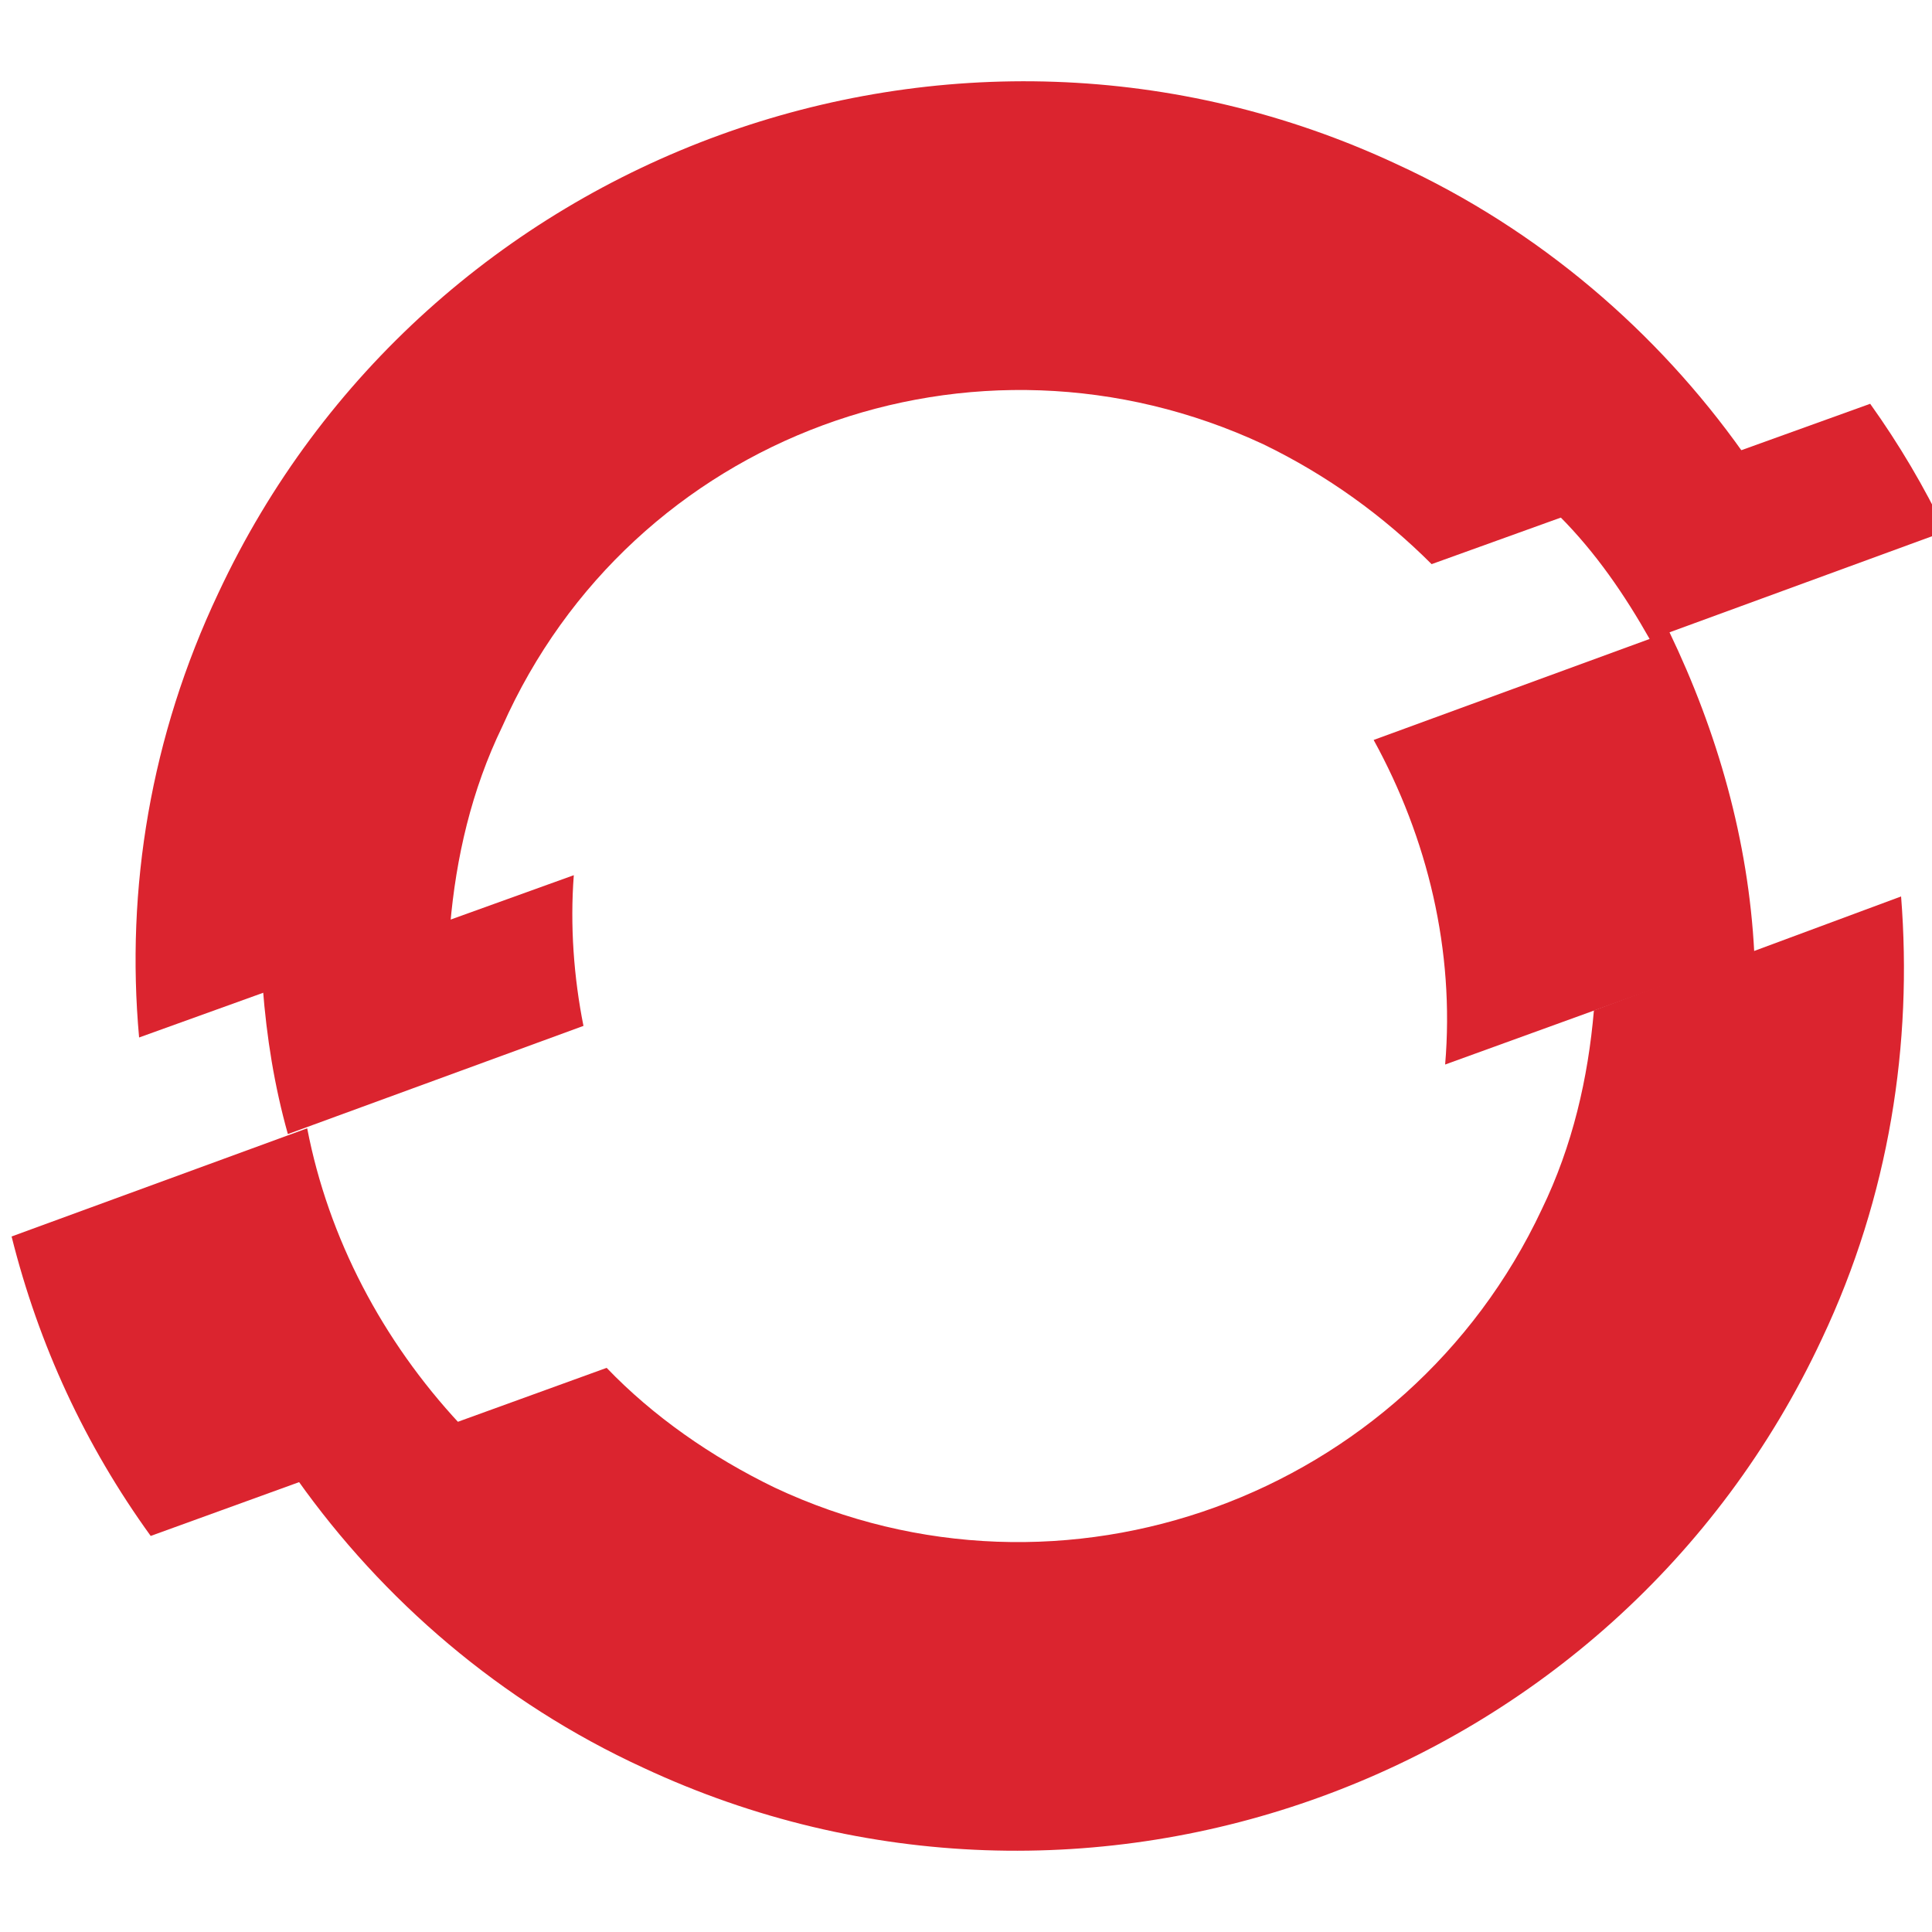
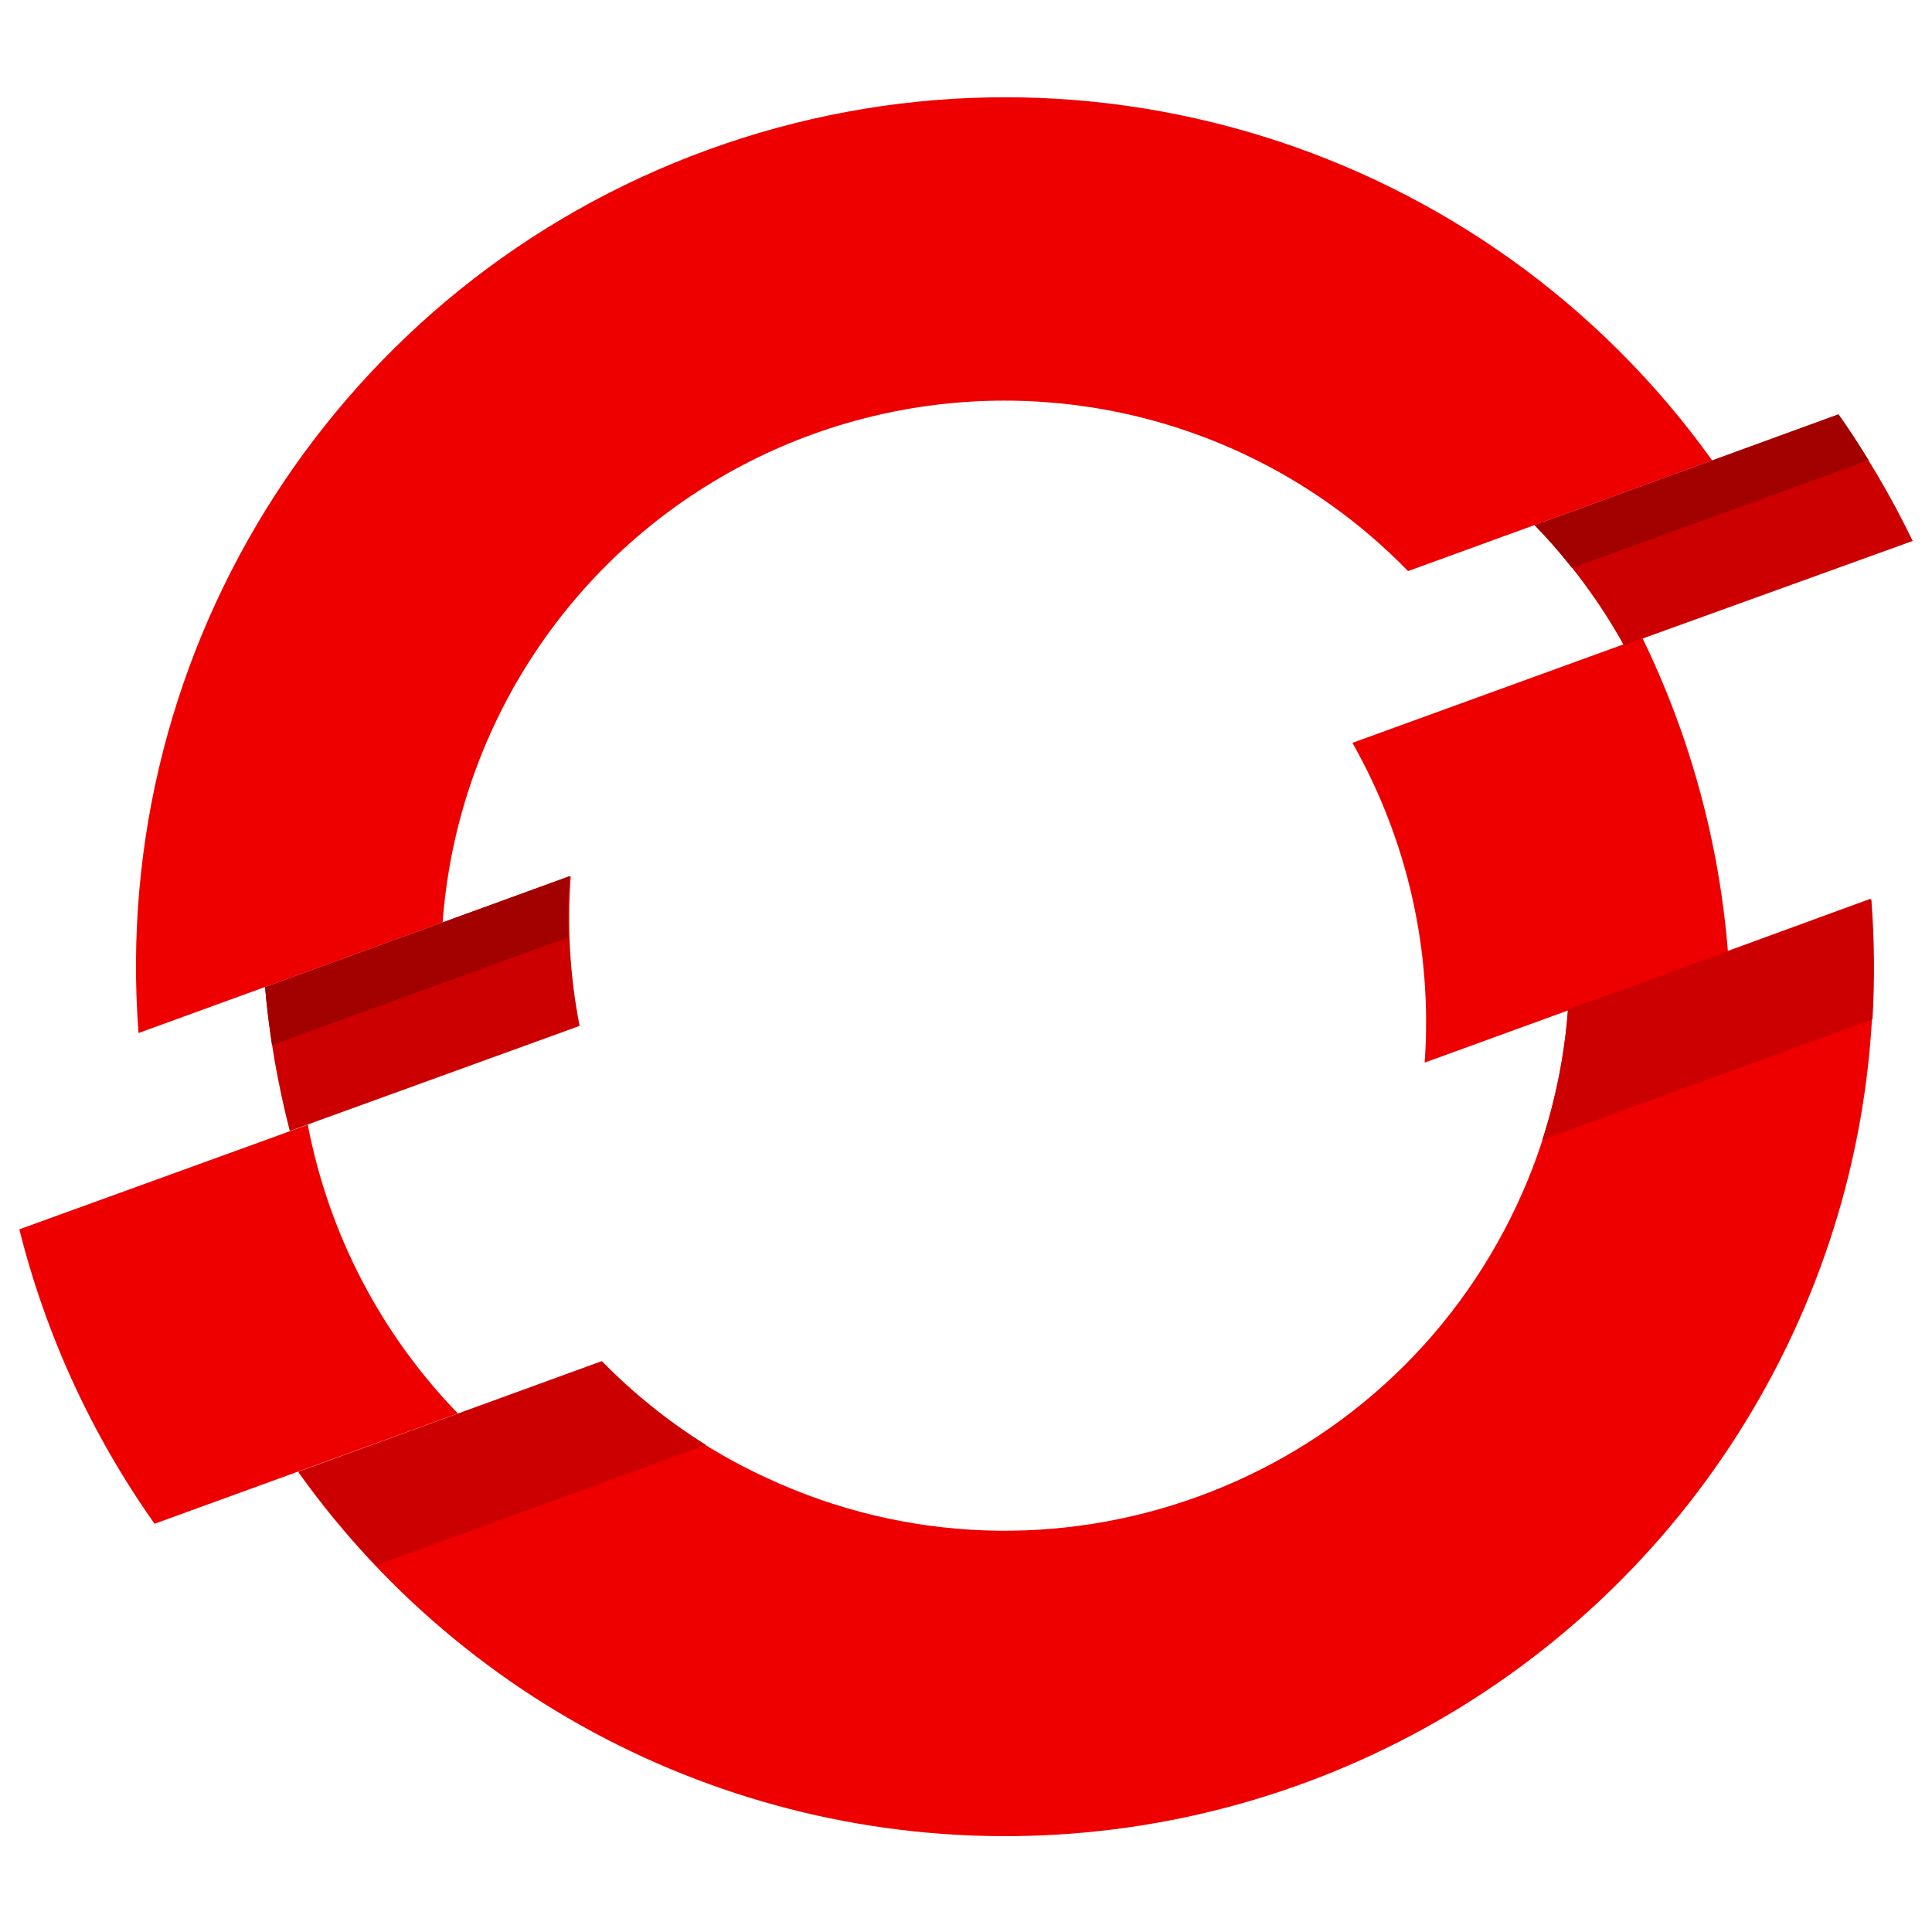
- <svg xmlns="http://www.w3.org/2000/svg" version="1.1" id="Layer_1" x="0px" y="0px" viewBox="116 0 100 100" enable-background="new 116 0 100 100" xml:space="preserve">
-   <g>
-     <path fill="#DB242F" d="M145.7,45.3l-16.1,5.8c0.2,2.6,0.6,5.1,1.3,7.6l15.3-5.6C145.7,50.6,145.5,47.9,145.7,45.3" />
-     <path fill="#DB242F" d="M216.7,27.5c-1.1-2.3-2.4-4.5-3.9-6.6l-16.1,5.8c1.9,1.9,3.4,4.1,4.7,6.4L216.7,27.5z" />
-     <path fill="#DB242F" d="M181.4,23c3.3,1.6,6.2,3.7,8.7,6.2l16.1-5.8c-4.4-6.2-10.5-11.5-17.9-14.9c-22.9-10.7-50.3-0.7-61,22.2   c-3.5,7.4-4.8,15.3-4.1,23l16.1-5.8c0.3-3.5,1.1-7,2.7-10.3C148.7,22.5,166.4,16,181.4,23" />
-     <path fill="#DB242F" d="M131.9,58.4l-15.3,5.6c1.4,5.6,3.8,10.8,7.2,15.5l16-5.8C135.8,69.4,133,64.1,131.9,58.4" />
-     <path fill="#DB242F" d="M198.5,52.3c-0.3,3.5-1.1,7-2.7,10.3C188.8,77.5,171,84,156.1,77c-3.3-1.6-6.3-3.7-8.7-6.2l-16,5.8   c4.4,6.2,10.5,11.5,17.9,14.9c22.9,10.7,50.3,0.7,61-22.2c3.5-7.4,4.7-15.3,4.1-22.9L198.5,52.3z" />
-     <path fill="#DB242F" d="M202.4,32.7l-15.3,5.6c2.8,5.1,4.2,10.9,3.7,16.8l16-5.8C206.5,43.5,204.9,37.9,202.4,32.7" />
-   </g>
+ <svg xmlns="http://www.w3.org/2000/svg" data-name="Layer 1" width="100" height="100" viewBox="0 0 100 100">
+   <path fill="#e00" d="M64.38,23.5a29.06,29.06,0,0,1,8.5,6.06l15.74-5.73A45,45,0,0,0,7.17,53.47l15.74-5.73A29.16,29.16,0,0,1,64.38,23.5" />
+   <path fill="#e00" d="M16,58.19,1,63.63A45.59,45.59,0,0,0,8,78.87l15.7-5.71a29.41,29.41,0,0,1-7.78-15" />
+   <path fill="#e00" d="M81.16,52.25a28.75,28.75,0,0,1-2.64,10.1A29.25,29.25,0,0,1,39.67,76.49a28.66,28.66,0,0,1-8.52-6l-15.7,5.72A44.95,44.95,0,0,0,92.81,69a44.52,44.52,0,0,0,4-22.48Z" />
+   <path fill="#e00" d="M85,33l-15,5.45A29.3,29.3,0,0,1,73.74,55l15.7-5.71A45.37,45.37,0,0,0,85,33" />
+   <path fill="#c00" d="M29.46,45.36,13.72,51.09A45.63,45.63,0,0,0,15,58.54l15-5.44a29,29,0,0,1-.46-7.74" />
+   <path fill="#c00" d="M99,28a45.49,45.49,0,0,0-3.84-6.52L79.43,27.18a29.38,29.38,0,0,1,4.62,6.22Z" />
+   <path fill="#c00" d="M15.45,76.17a46.07,46.07,0,0,0,4,4.86l17.09-6.24a29.29,29.29,0,0,1-5.39-4.34ZM96.86,46.54l-15.7,5.71A29.11,29.11,0,0,1,79.83,59l17.09-6.24a46.22,46.22,0,0,0-.06-6.23" />
+   <path fill="#a30000" d="M29.4,48.52a27.78,27.78,0,0,1,.06-3.16L13.72,51.09c.08,1,.21,2,.36,3Z" />
+   <path fill="#a30000" d="M96.72,23.82c-.5-.81-1-1.6-1.56-2.38L79.43,27.18a27.28,27.28,0,0,1,1.94,2.22Z" />
</svg>
